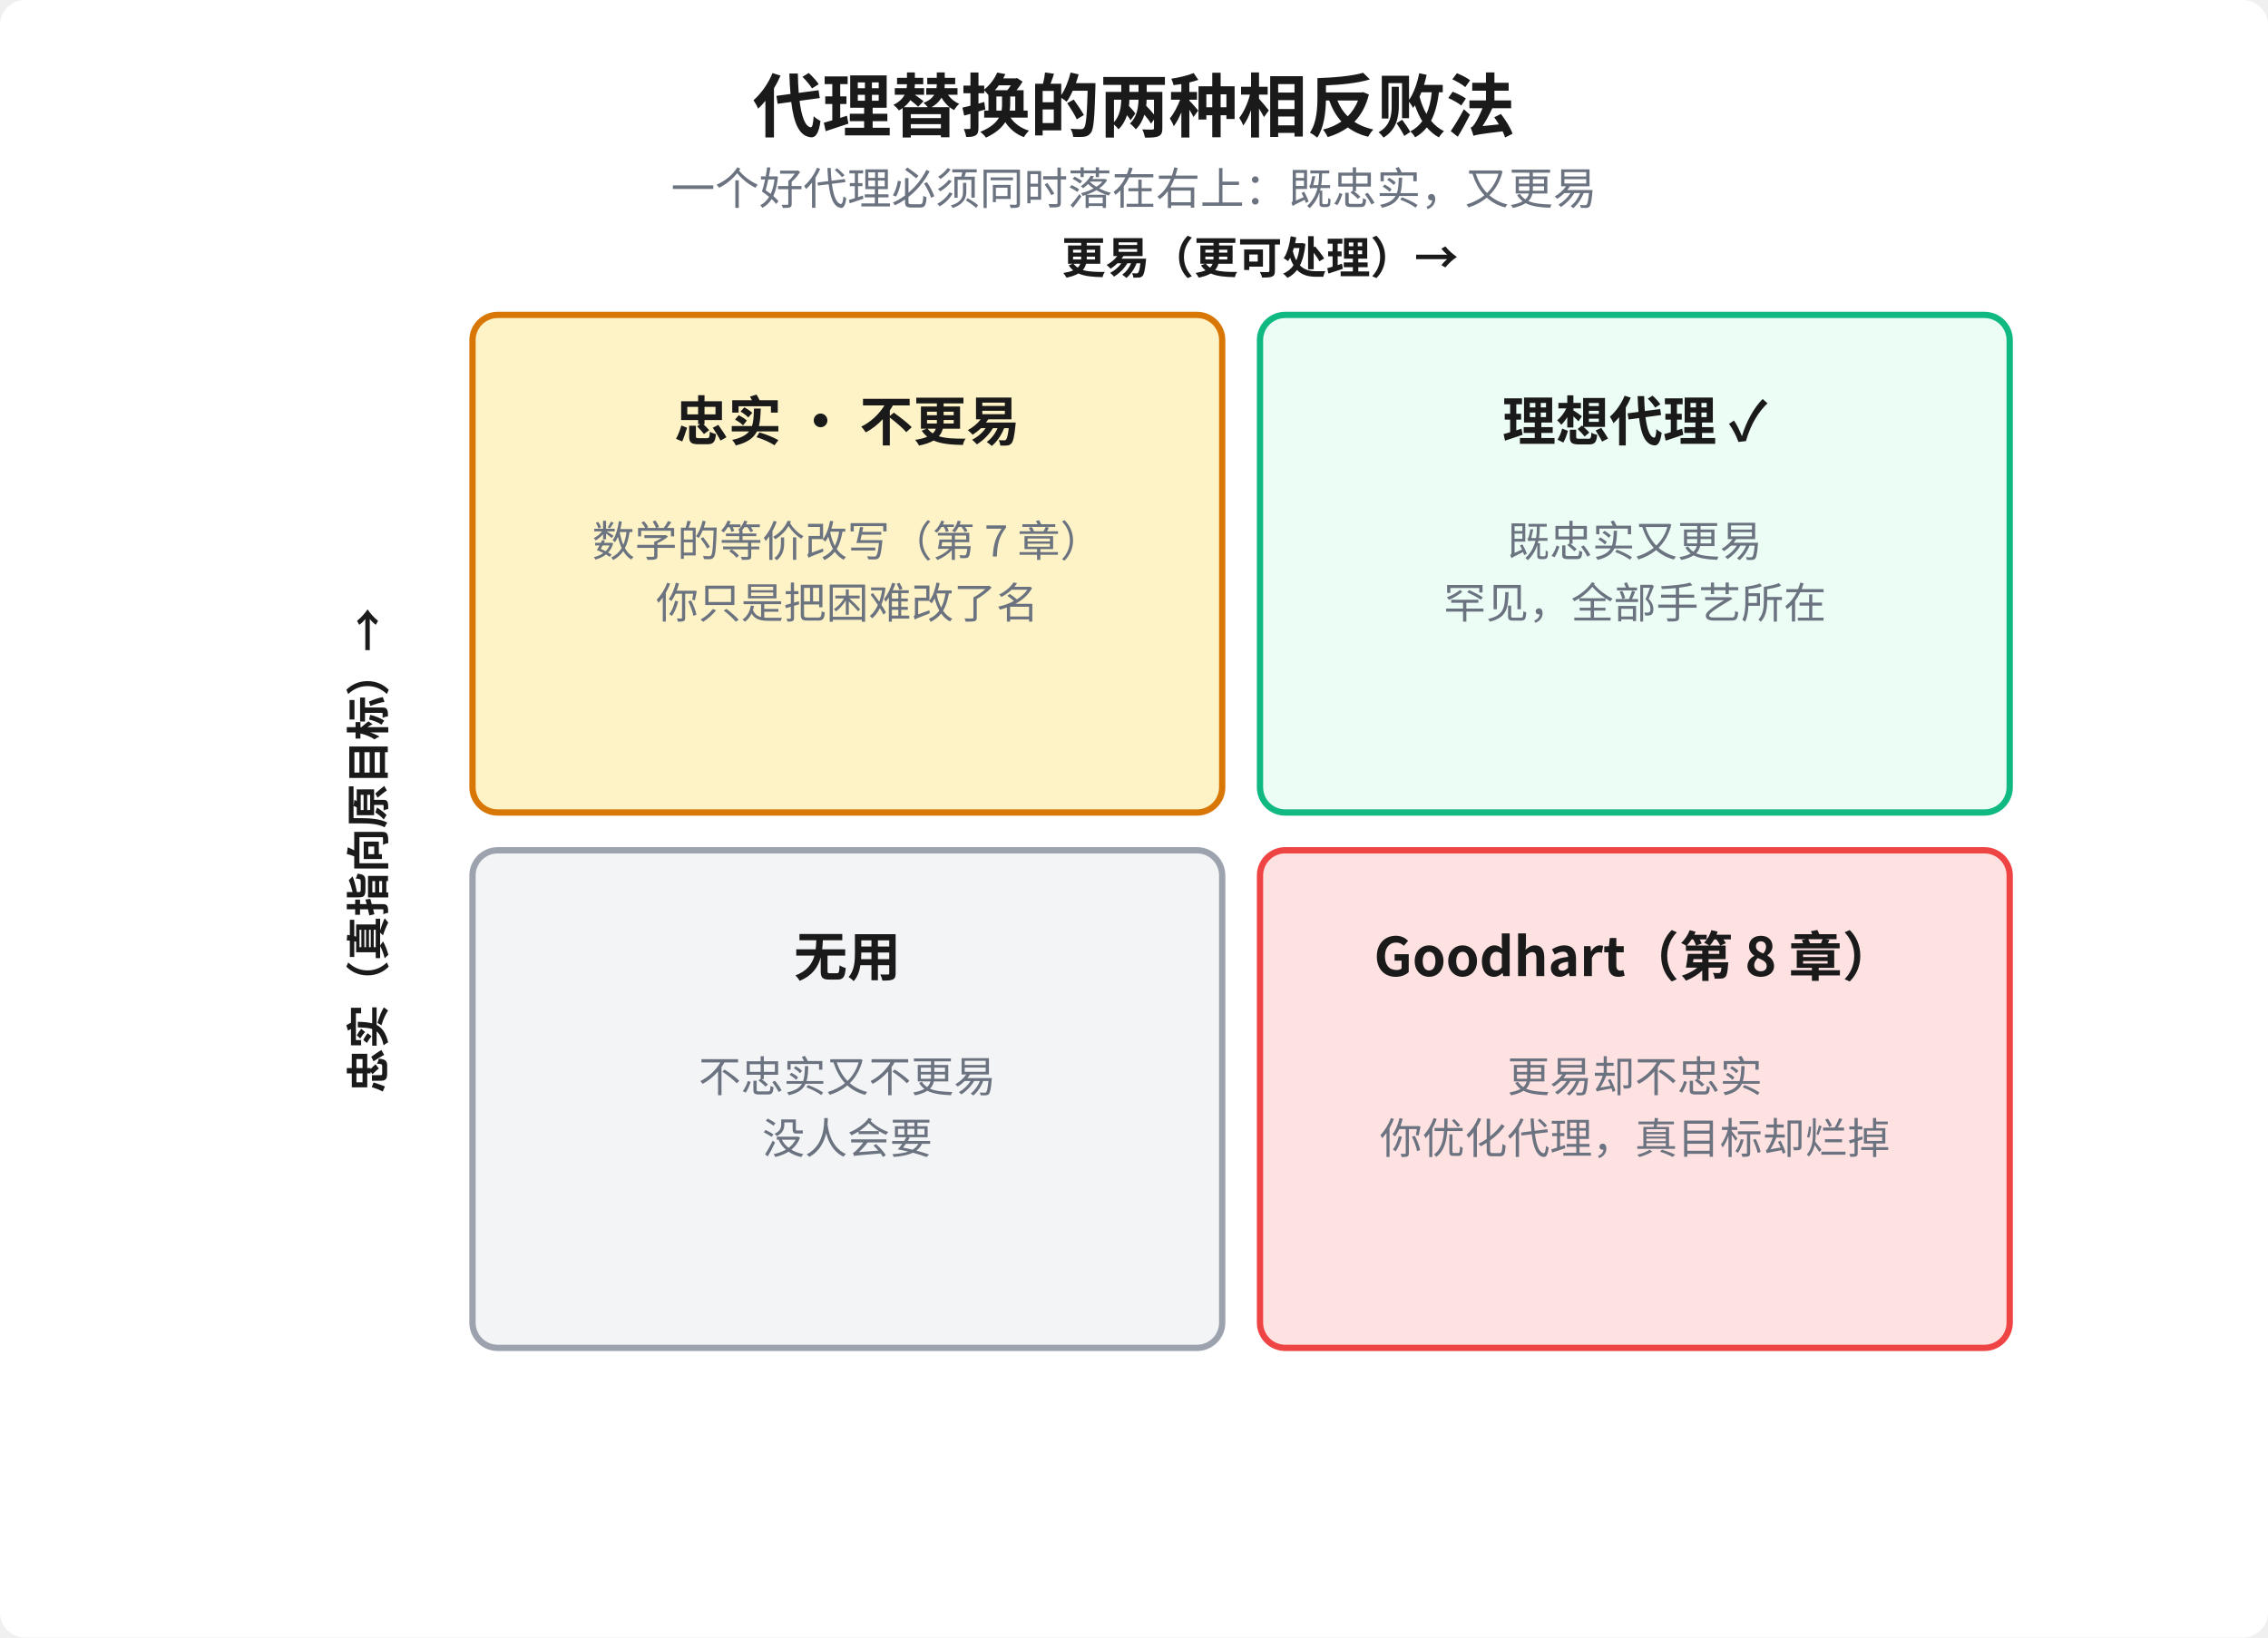
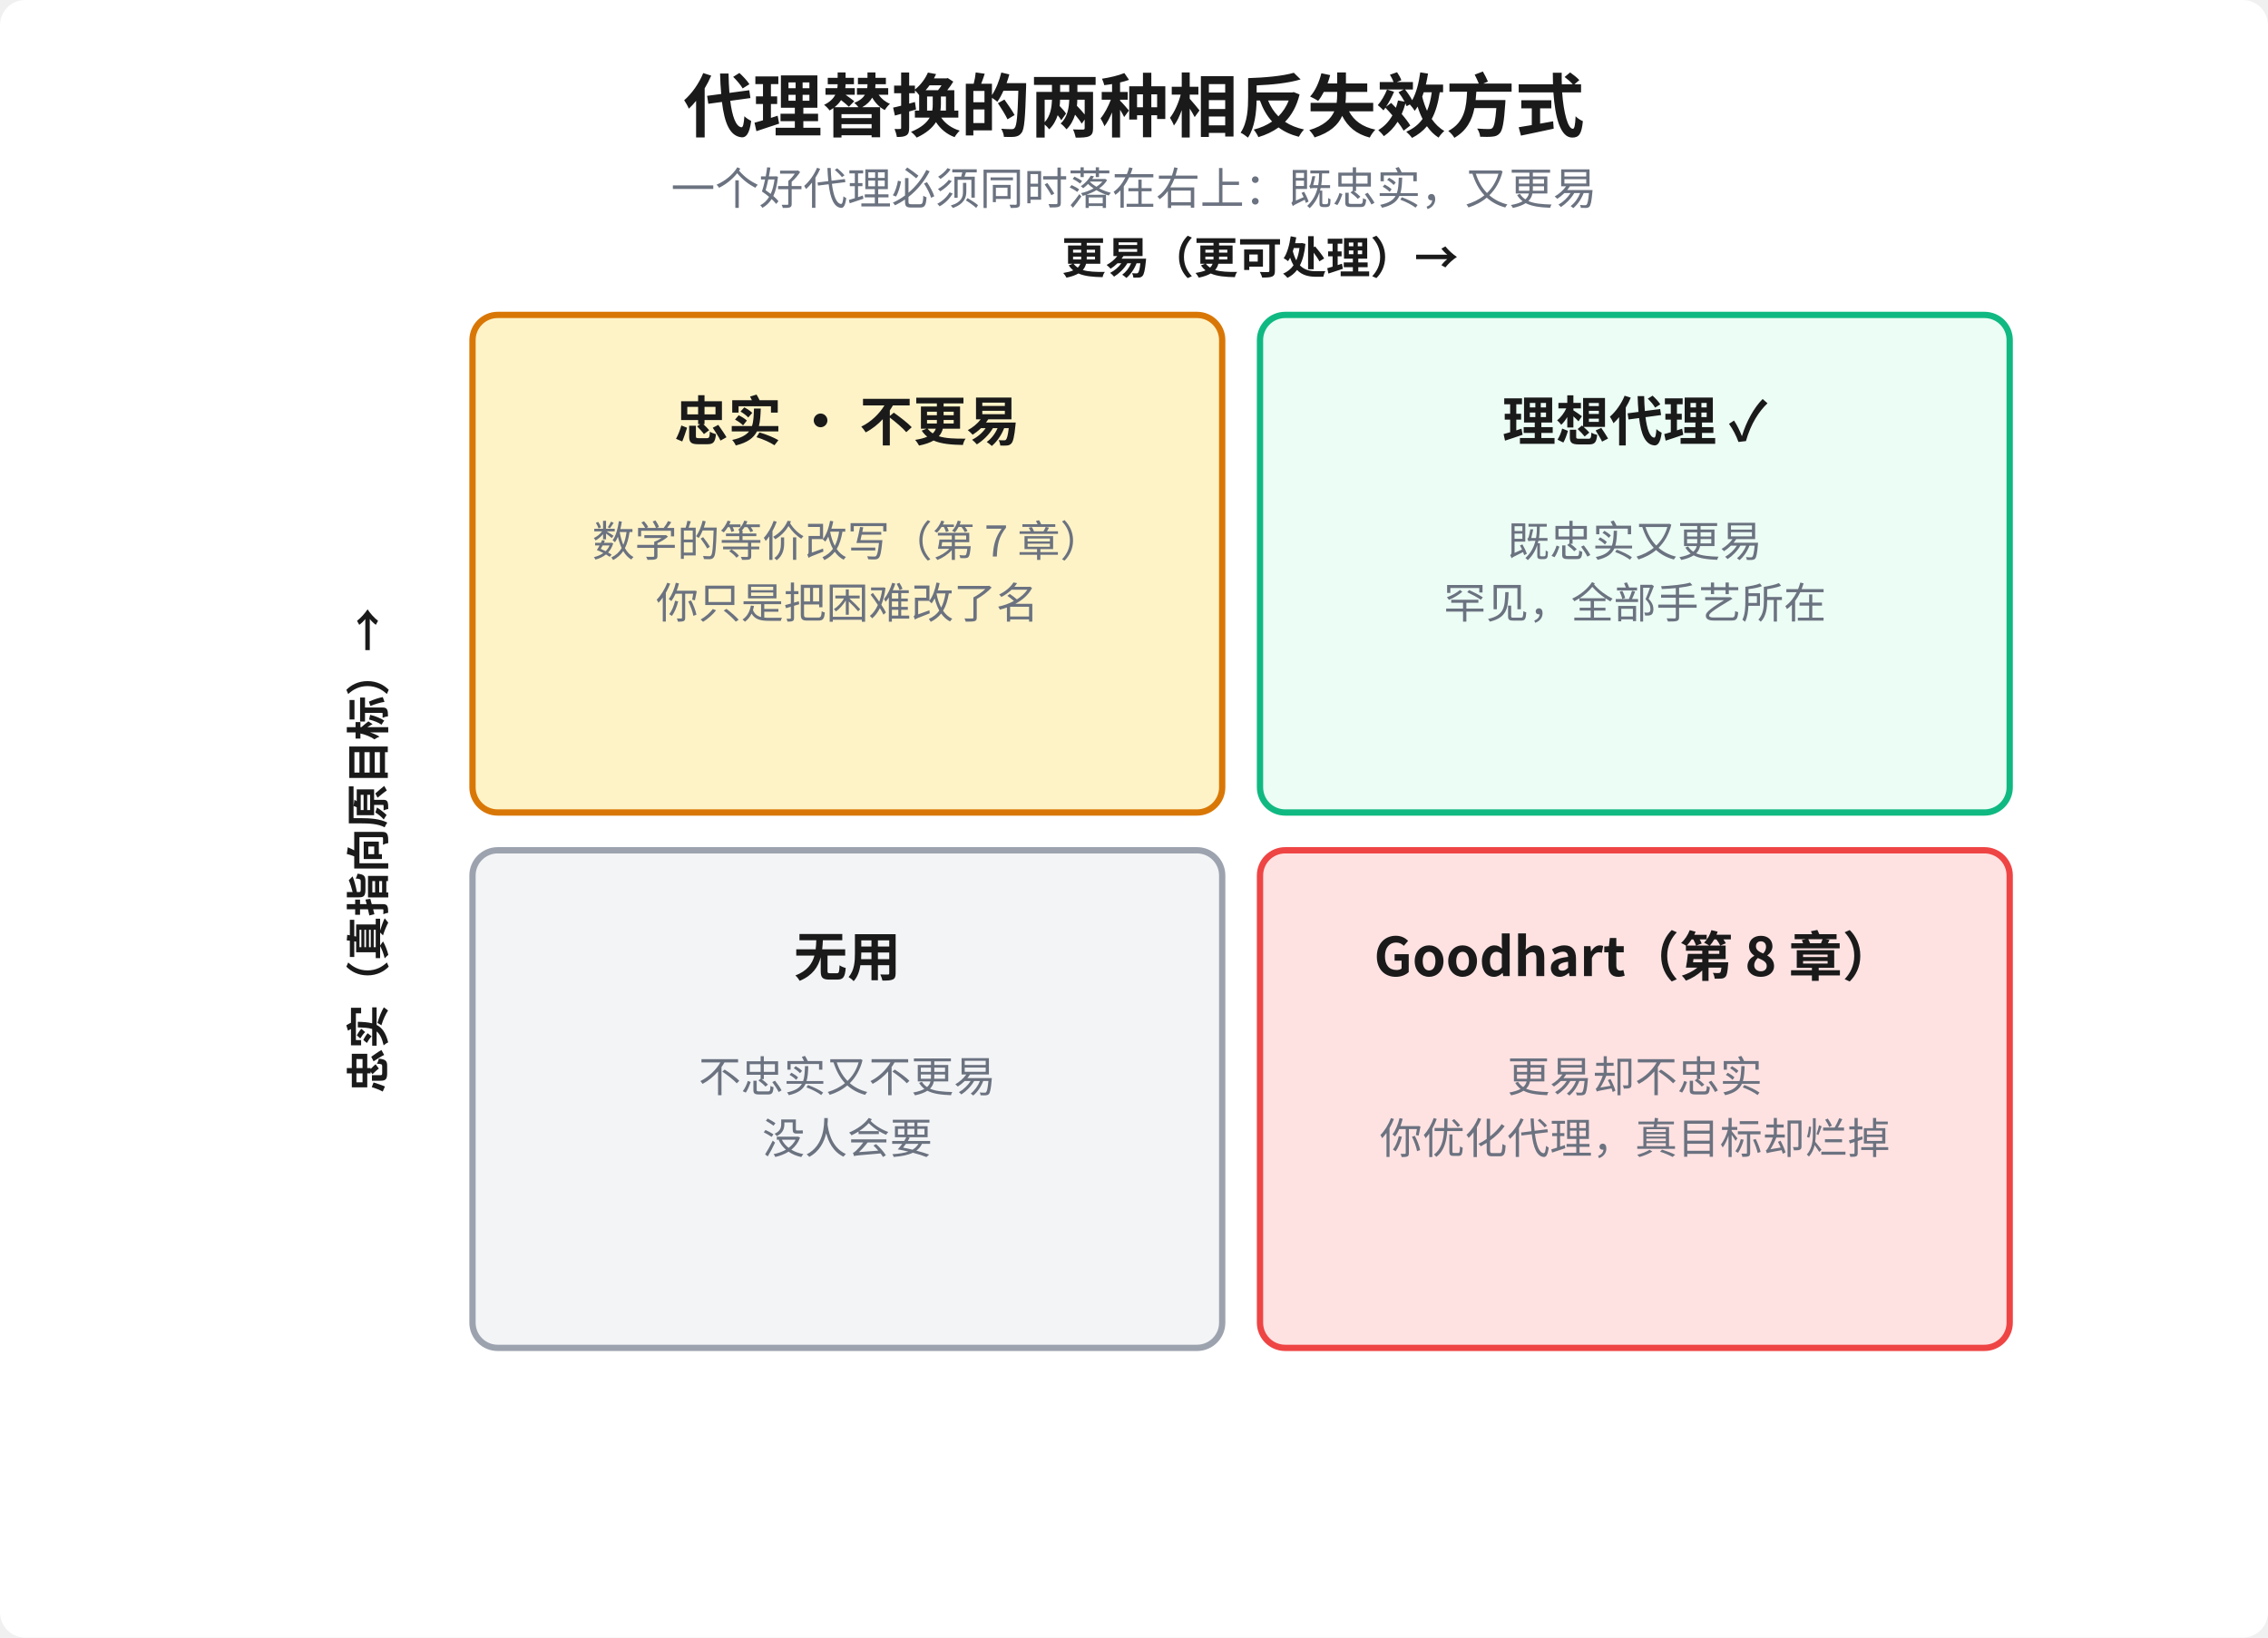
<svg xmlns="http://www.w3.org/2000/svg" width="720" height="520" viewBox="0 0 720 520" font-family="-apple-system, 'PingFang SC', 'Hiragino Sans GB', 'Microsoft YaHei', 'Noto Sans CJK SC', 'Source Han Sans SC', 'Segoe UI', Roboto, Helvetica, Arial, sans-serif">
  <rect x="0.0" y="0.0" width="720.0" height="520.0" rx="8" fill="#ffffff" stroke="none" stroke-width="1.5" opacity="1.0" />
-   <text x="360.0" y="34.0" font-family="-apple-system, 'PingFang SC', 'Hiragino Sans GB', 'Microsoft YaHei', 'Noto Sans CJK SC', 'Source Han Sans SC', 'Segoe UI', Roboto, Helvetica, Arial, sans-serif" font-size="22" font-weight="bold" font-style="normal" fill="#1a1a1a" text-anchor="middle" dominant-baseline="middle">代理替换的两种相反败法</text>
+   <text x="360.0" y="34.0" font-family="-apple-system, 'PingFang SC', 'Hiragino Sans GB', 'Microsoft YaHei', 'Noto Sans CJK SC', 'Source Han Sans SC', 'Segoe UI', Roboto, Helvetica, Arial, sans-serif" font-size="22" font-weight="bold" font-style="normal" fill="#1a1a1a" text-anchor="middle" dominant-baseline="middle">代理替换的两种相反失效方式</text>
  <text x="360.0" y="60.0" font-family="-apple-system, 'PingFang SC', 'Hiragino Sans GB', 'Microsoft YaHei', 'Noto Sans CJK SC', 'Source Han Sans SC', 'Segoe UI', Roboto, Helvetica, Arial, sans-serif" font-size="14" font-weight="normal" font-style="normal" fill="#6b7280" text-anchor="middle" dominant-baseline="middle">一个好代理必须同时落在右上：既忠实，又更易</text>
  <rect x="150.0" y="100.0" width="238.0" height="158.0" rx="8" fill="#fef3c7" stroke="#d97706" stroke-width="2" opacity="1.0" />
  <text x="269.0" y="134.0" font-family="-apple-system, 'PingFang SC', 'Hiragino Sans GB', 'Microsoft YaHei', 'Noto Sans CJK SC', 'Source Han Sans SC', 'Segoe UI', Roboto, Helvetica, Arial, sans-serif" font-size="17" font-weight="bold" font-style="normal" fill="#1a1a1a" text-anchor="middle" dominant-baseline="middle">忠实 · 不更易</text>
  <text x="269.0" y="172.0" font-family="-apple-system, 'PingFang SC', 'Hiragino Sans GB', 'Microsoft YaHei', 'Noto Sans CJK SC', 'Source Han Sans SC', 'Segoe UI', Roboto, Helvetica, Arial, sans-serif" font-size="13.5" font-weight="normal" font-style="normal" fill="#6b7280" text-anchor="middle" dominant-baseline="middle">数学的等价改写（第 7 章）</text>
  <text x="269.0" y="191.6" font-family="-apple-system, 'PingFang SC', 'Hiragino Sans GB', 'Microsoft YaHei', 'Noto Sans CJK SC', 'Source Han Sans SC', 'Segoe UI', Roboto, Helvetica, Arial, sans-serif" font-size="13.5" font-weight="normal" font-style="normal" fill="#6b7280" text-anchor="middle" dominant-baseline="middle">你只是把困难改了名</text>
  <rect x="400.0" y="100.0" width="238.0" height="158.0" rx="8" fill="#ecfdf5" stroke="#10b981" stroke-width="2" opacity="1.0" />
  <text x="519.0" y="134.0" font-family="-apple-system, 'PingFang SC', 'Hiragino Sans GB', 'Microsoft YaHei', 'Noto Sans CJK SC', 'Source Han Sans SC', 'Segoe UI', Roboto, Helvetica, Arial, sans-serif" font-size="17" font-weight="bold" font-style="normal" fill="#1a1a1a" text-anchor="middle" dominant-baseline="middle">理想代理 ✓</text>
  <text x="519.0" y="172.0" font-family="-apple-system, 'PingFang SC', 'Hiragino Sans GB', 'Microsoft YaHei', 'Noto Sans CJK SC', 'Source Han Sans SC', 'Segoe UI', Roboto, Helvetica, Arial, sans-serif" font-size="13.5" font-weight="normal" font-style="normal" fill="#6b7280" text-anchor="middle" dominant-baseline="middle">既忠实又更易</text>
  <text x="519.0" y="191.6" font-family="-apple-system, 'PingFang SC', 'Hiragino Sans GB', 'Microsoft YaHei', 'Noto Sans CJK SC', 'Source Han Sans SC', 'Segoe UI', Roboto, Helvetica, Arial, sans-serif" font-size="13.5" font-weight="normal" font-style="normal" fill="#6b7280" text-anchor="middle" dominant-baseline="middle">罕见，全部手艺所在</text>
  <rect x="150.0" y="270.0" width="238.0" height="158.0" rx="8" fill="#f3f4f6" stroke="#9ca3af" stroke-width="2" opacity="1.0" />
  <text x="269.0" y="304.0" font-family="-apple-system, 'PingFang SC', 'Hiragino Sans GB', 'Microsoft YaHei', 'Noto Sans CJK SC', 'Source Han Sans SC', 'Segoe UI', Roboto, Helvetica, Arial, sans-serif" font-size="17" font-weight="bold" font-style="normal" fill="#1a1a1a" text-anchor="middle" dominant-baseline="middle">无用</text>
  <text x="269.0" y="342.0" font-family="-apple-system, 'PingFang SC', 'Hiragino Sans GB', 'Microsoft YaHei', 'Noto Sans CJK SC', 'Source Han Sans SC', 'Segoe UI', Roboto, Helvetica, Arial, sans-serif" font-size="13.5" font-weight="normal" font-style="normal" fill="#6b7280" text-anchor="middle" dominant-baseline="middle">不忠实又不更易</text>
  <text x="269.0" y="361.6" font-family="-apple-system, 'PingFang SC', 'Hiragino Sans GB', 'Microsoft YaHei', 'Noto Sans CJK SC', 'Source Han Sans SC', 'Segoe UI', Roboto, Helvetica, Arial, sans-serif" font-size="13.5" font-weight="normal" font-style="normal" fill="#6b7280" text-anchor="middle" dominant-baseline="middle">没人会要</text>
  <rect x="400.0" y="270.0" width="238.0" height="158.0" rx="8" fill="#fee2e2" stroke="#ef4444" stroke-width="2" opacity="1.0" />
  <text x="519.0" y="304.0" font-family="-apple-system, 'PingFang SC', 'Hiragino Sans GB', 'Microsoft YaHei', 'Noto Sans CJK SC', 'Source Han Sans SC', 'Segoe UI', Roboto, Helvetica, Arial, sans-serif" font-size="17" font-weight="bold" font-style="normal" fill="#1a1a1a" text-anchor="middle" dominant-baseline="middle">Goodhart（第 8 章）</text>
  <text x="519.0" y="342.0" font-family="-apple-system, 'PingFang SC', 'Hiragino Sans GB', 'Microsoft YaHei', 'Noto Sans CJK SC', 'Source Han Sans SC', 'Segoe UI', Roboto, Helvetica, Arial, sans-serif" font-size="13.5" font-weight="normal" font-style="normal" fill="#6b7280" text-anchor="middle" dominant-baseline="middle">更易却不忠实</text>
  <text x="519.0" y="361.6" font-family="-apple-system, 'PingFang SC', 'Hiragino Sans GB', 'Microsoft YaHei', 'Noto Sans CJK SC', 'Source Han Sans SC', 'Segoe UI', Roboto, Helvetica, Arial, sans-serif" font-size="13.5" font-weight="normal" font-style="normal" fill="#6b7280" text-anchor="middle" dominant-baseline="middle">你优化代理，真目标却烂掉</text>
  <text x="400.0" y="82.0" font-family="-apple-system, 'PingFang SC', 'Hiragino Sans GB', 'Microsoft YaHei', 'Noto Sans CJK SC', 'Source Han Sans SC', 'Segoe UI', Roboto, Helvetica, Arial, sans-serif" font-size="14" font-weight="bold" font-style="normal" fill="#1a1a1a" text-anchor="middle" dominant-baseline="middle">更易（更可处理）→</text>
  <text x="122" y="270" font-family="-apple-system, 'PingFang SC', 'Hiragino Sans GB', 'Microsoft YaHei', 'Noto Sans CJK SC', 'Source Han Sans SC', 'Segoe UI', Roboto, Helvetica, Arial, sans-serif" font-size="14" font-weight="bold" fill="#1a1a1a" text-anchor="middle" transform="rotate(-90 122 270)">忠实（真指向原目标）→</text>
</svg>
